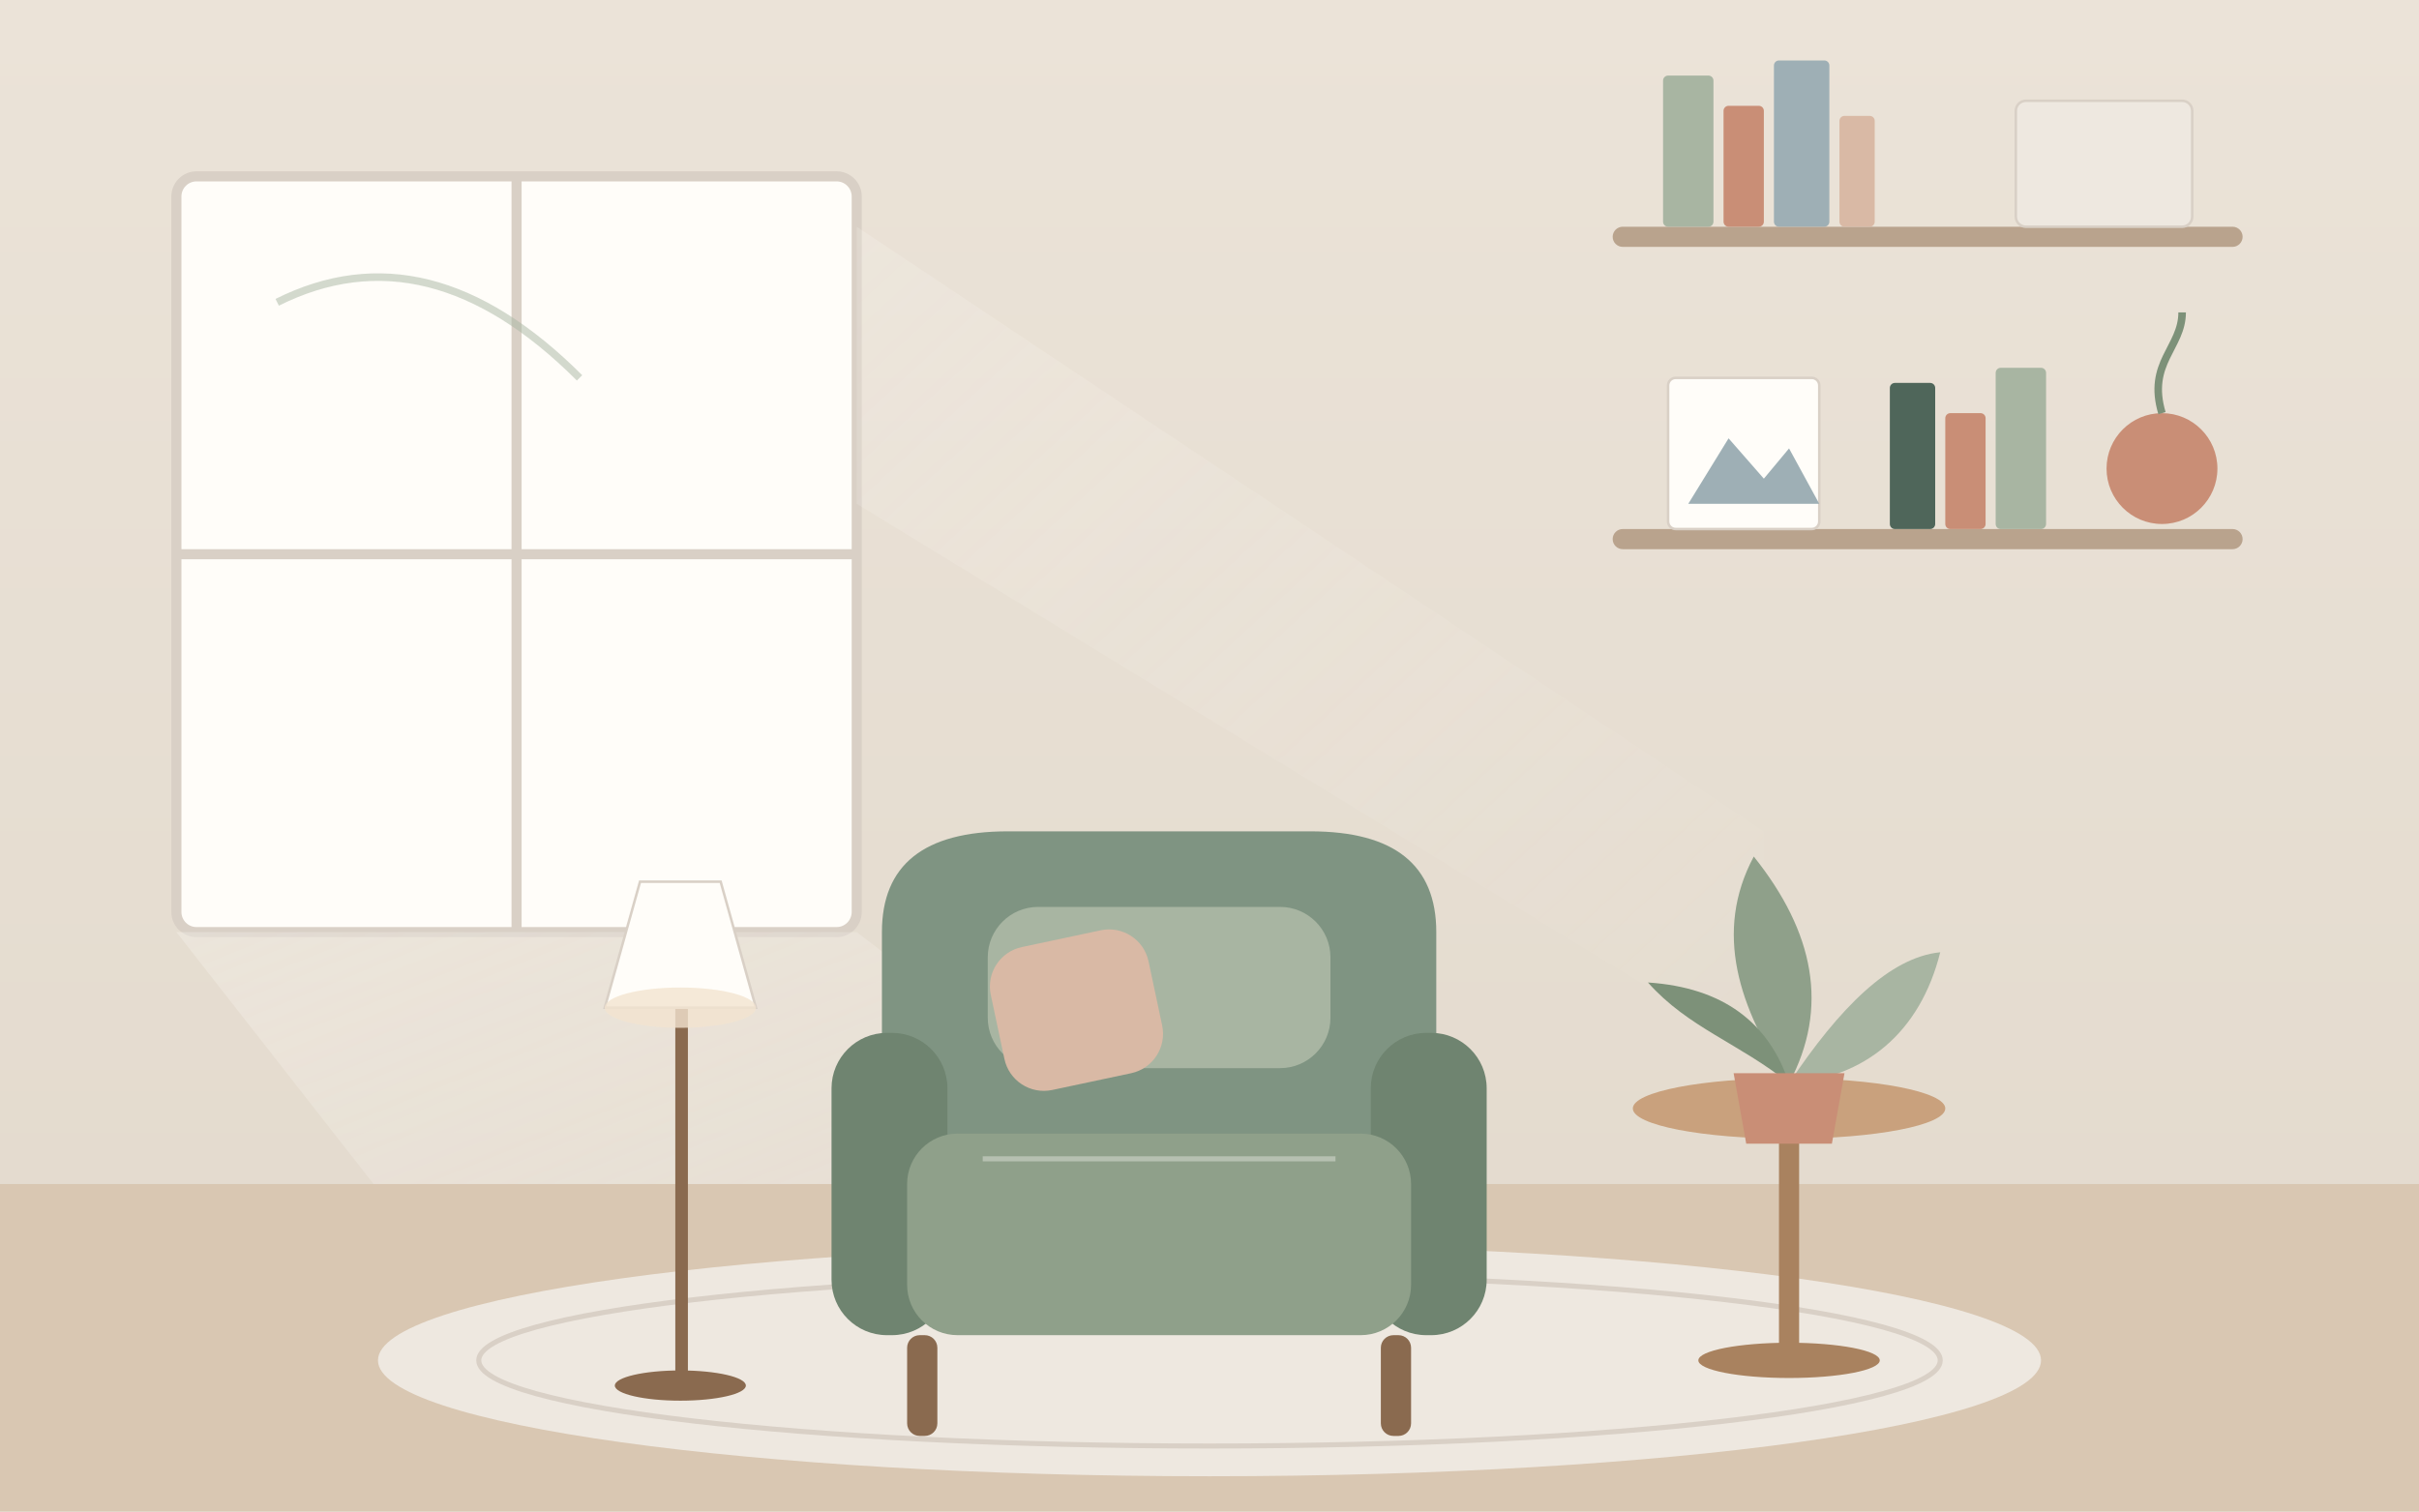
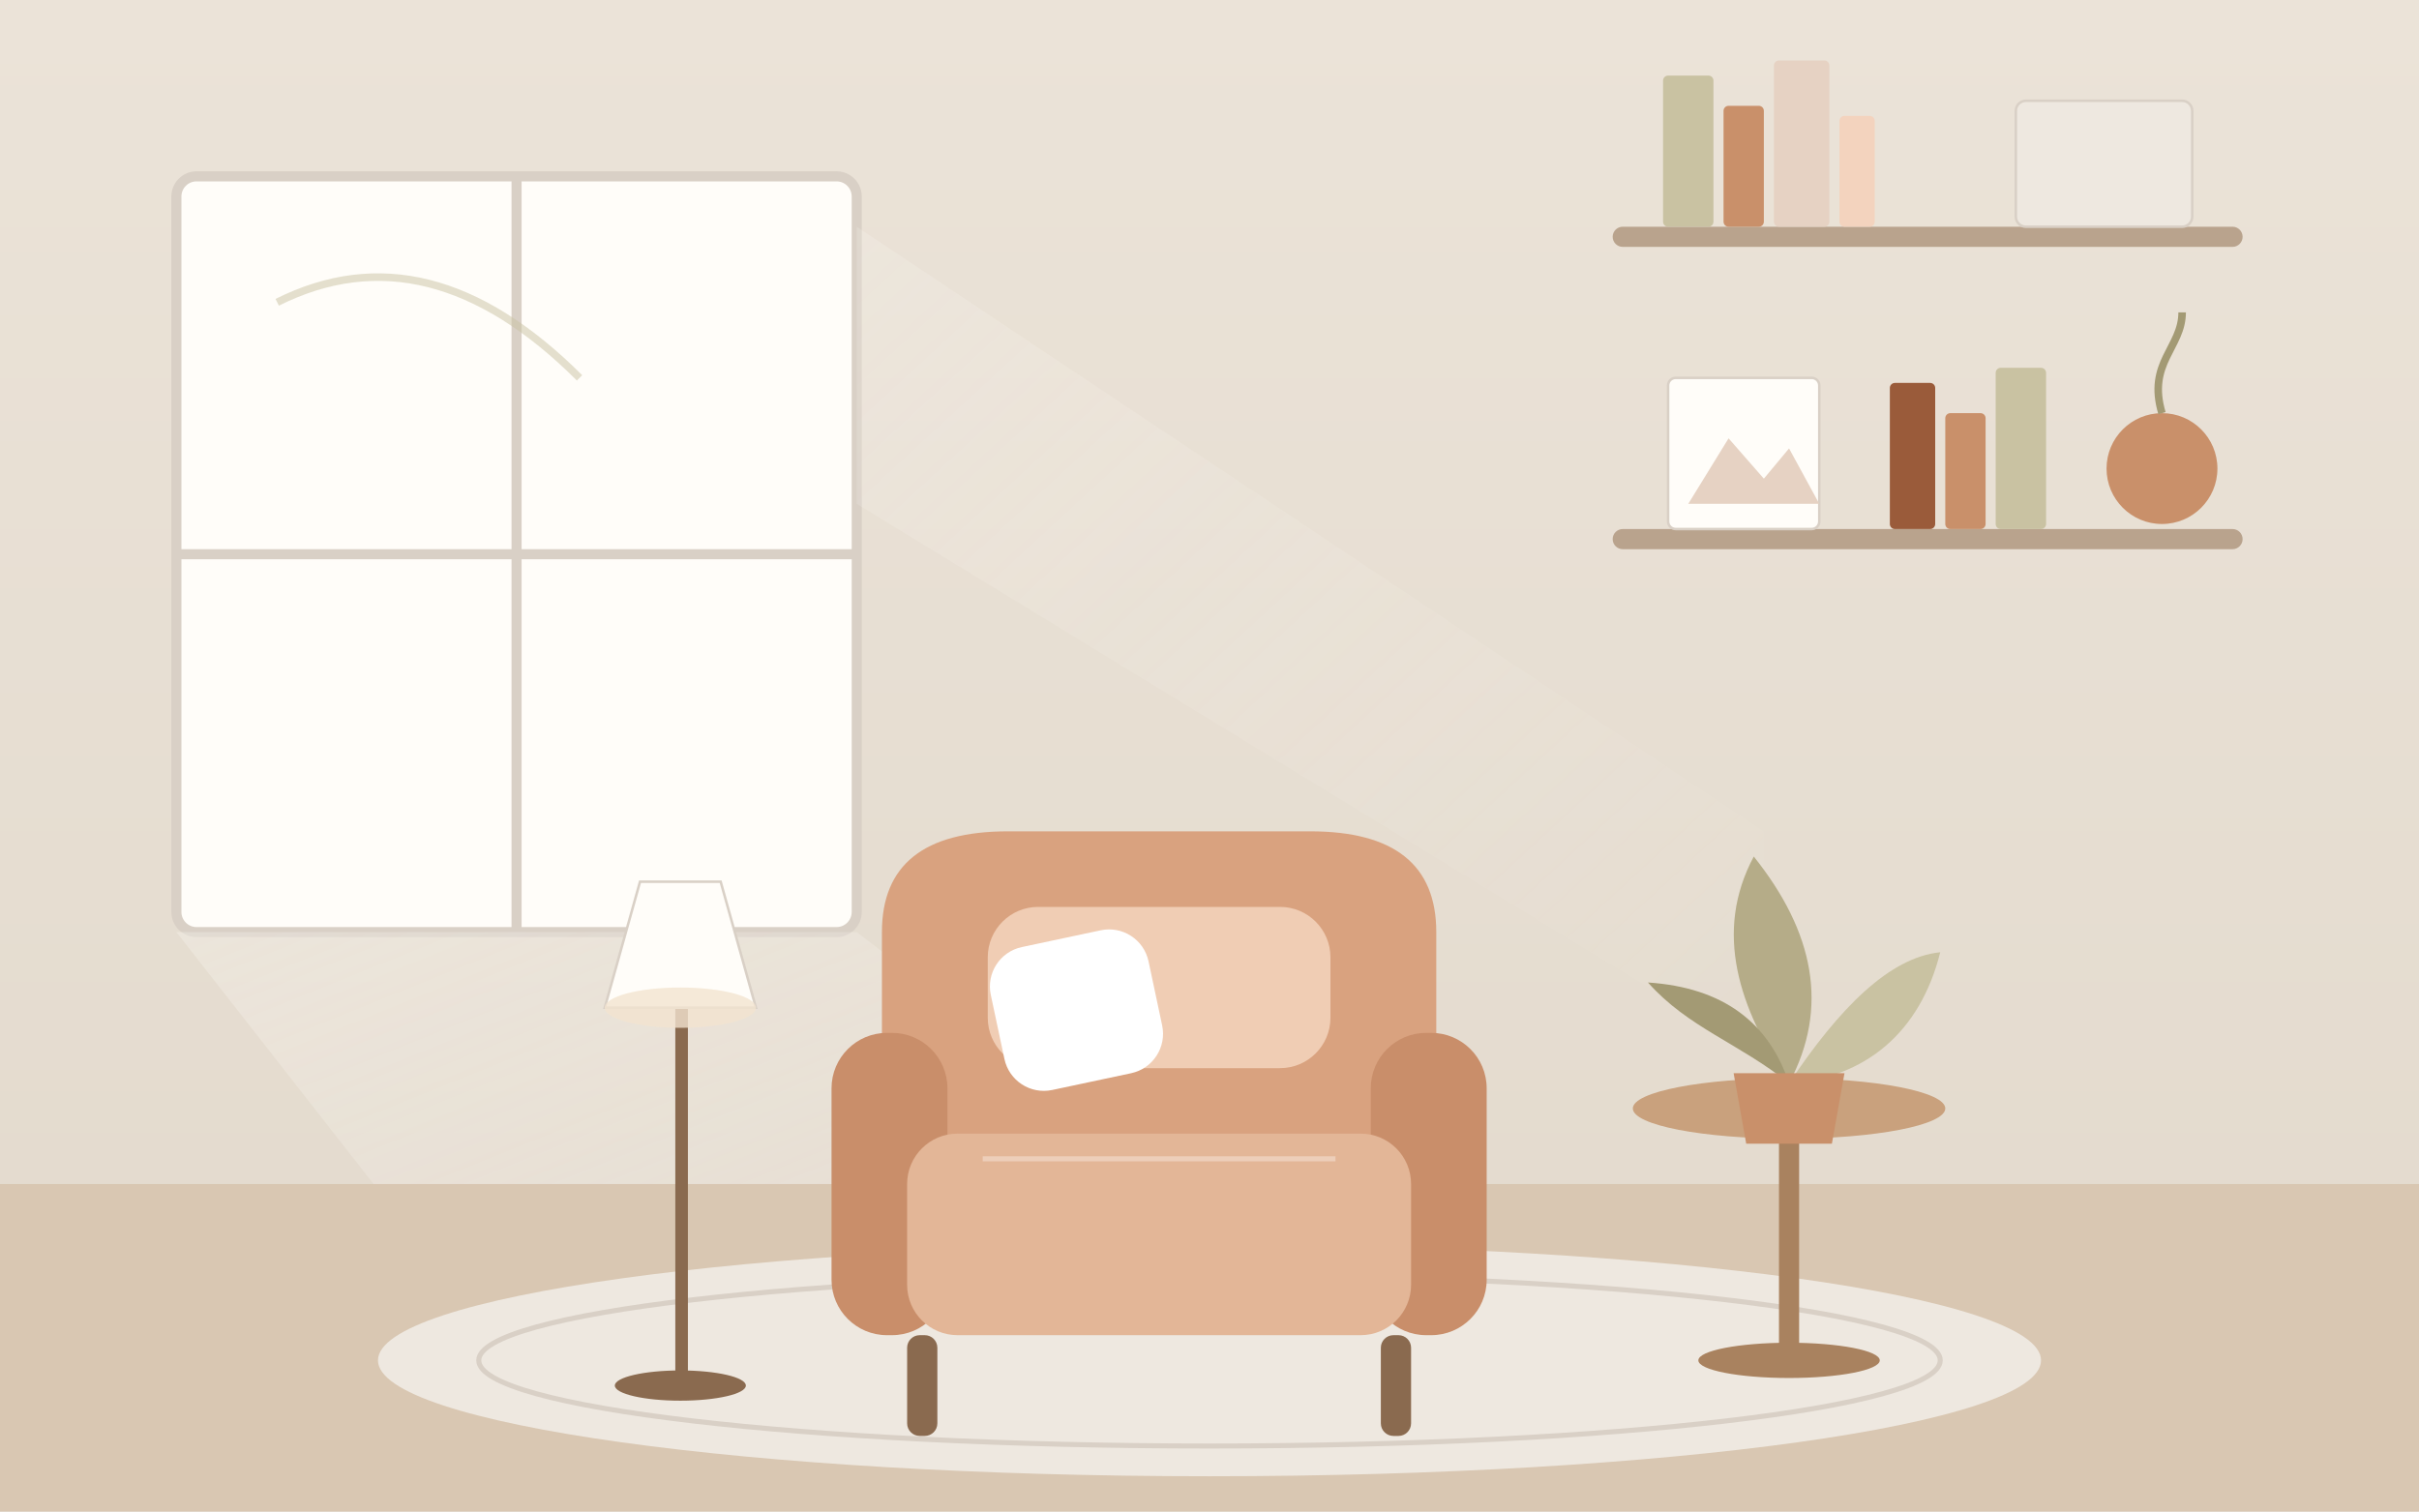
<svg xmlns="http://www.w3.org/2000/svg" viewBox="0 0 960 600" role="img" aria-label="Ilustração demonstrativa de um consultório claro com poltrona, planta, estante e janela">
  <defs>
    <linearGradient id="w" x1="0" y1="0" x2="0" y2="1">
      <stop offset="0" stop-color="#EBE3D8" />
      <stop offset="1" stop-color="#E2D9CC" />
    </linearGradient>
    <linearGradient id="l" x1="0" y1="0" x2="1" y2="1">
      <stop offset="0" stop-color="#FFFDF9" stop-opacity=".9" />
      <stop offset="1" stop-color="#FFFDF9" stop-opacity="0" />
    </linearGradient>
  </defs>
  <rect width="960" height="600" fill="url(#w)" />
  <rect x="70" y="70" width="270" height="300" rx="8" fill="#FFFDF9" stroke="#D9D0C6" stroke-width="4" />
  <path d="M205 70v300M70 220h270" stroke="#D9D0C6" stroke-width="4" />
-   <path d="M110 120 C150 100 190 110 230 150" stroke="#A8B5A2" stroke-width="3" fill="none" opacity=".5" />
+   <path d="M110 120 C150 100 190 110 230 150" stroke="#C9C2A2" stroke-width="3" fill="none" opacity=".5" />
  <path d="M70 370 L340 370 L640 600 L250 600Z" fill="url(#l)" opacity=".28" />
  <path d="M340 90 L700 330 L700 420 L340 200Z" fill="url(#l)" opacity=".18" />
  <rect x="640" y="90" width="250" height="8" rx="4" fill="#B9A38D" />
  <rect x="640" y="210" width="250" height="8" rx="4" fill="#B9A38D" />
  <g>
-     <rect x="660" y="30" width="20" height="60" rx="2" fill="#A8B5A2" />
-     <rect x="684" y="42" width="16" height="48" rx="2" fill="#C98E76" />
-     <rect x="704" y="24" width="22" height="66" rx="2" fill="#9EAFB5" />
-     <rect x="730" y="46" width="14" height="44" rx="2" fill="#D9B9A5" />
+     <rect x="660" y="30" width="20" height="60" rx="2" fill="#C9C2A2" />
+     <rect x="684" y="42" width="16" height="48" rx="2" fill="#C9906A" />
+     <rect x="704" y="24" width="22" height="66" rx="2" fill="#E6D2C3" />
+     <rect x="730" y="46" width="14" height="44" rx="2" fill="#F3D3BE" />
    <rect x="800" y="40" width="70" height="50" rx="4" fill="#EEE8E0" stroke="#D9D0C6" />
    <rect x="662" y="150" width="60" height="60" rx="3" fill="#FFFDF9" stroke="#D9D0C6" />
-     <path d="M670 200 l16 -26 l14 16 l10 -12 l12 22Z" fill="#9EAFB5" />
-     <rect x="750" y="152" width="18" height="58" rx="2" fill="#4F665A" />
-     <rect x="772" y="164" width="16" height="46" rx="2" fill="#C98E76" />
-     <rect x="792" y="146" width="20" height="64" rx="2" fill="#A8B5A2" />
-     <circle cx="858" cy="186" r="22" fill="#C98E76" />
-     <path d="M858 164c-6-20 8-26 8-40" stroke="#7D9179" stroke-width="3" fill="none" />
+     <path d="M670 200 l16 -26 l14 16 l10 -12 l12 22Z" fill="#E6D2C3" />
+     <rect x="750" y="152" width="18" height="58" rx="2" fill="#9A5B3A" />
+     <rect x="772" y="164" width="16" height="46" rx="2" fill="#C9906A" />
+     <rect x="792" y="146" width="20" height="64" rx="2" fill="#C9C2A2" />
+     <circle cx="858" cy="186" r="22" fill="#C9906A" />
+     <path d="M858 164c-6-20 8-26 8-40" stroke="#A39A74" stroke-width="3" fill="none" />
  </g>
  <rect y="470" width="960" height="130" fill="#D9C7B2" />
  <ellipse cx="480" cy="540" rx="330" ry="46" fill="#EEE8E0" />
  <ellipse cx="480" cy="540" rx="290" ry="34" fill="none" stroke="#D9D0C6" stroke-width="2" />
  <g transform="translate(330 330)">
-     <path d="M20 40 Q20 0 70 0 H190 Q240 0 240 40 V150 H20Z" fill="#7F9482" />
-     <rect x="0" y="80" width="46" height="120" rx="22" fill="#6F8470" />
-     <rect x="214" y="80" width="46" height="120" rx="22" fill="#6F8470" />
-     <rect x="30" y="120" width="200" height="80" rx="20" fill="#8FA08A" />
-     <rect x="62" y="30" width="136" height="64" rx="20" fill="#A8B5A2" />
+     <path d="M20 40 Q20 0 70 0 H190 Q240 0 240 40 V150 H20Z" fill="#D9A27F" />
+     <rect x="0" y="80" width="46" height="120" rx="22" fill="#C98E6A" />
+     <rect x="214" y="80" width="46" height="120" rx="22" fill="#C98E6A" />
+     <rect x="30" y="120" width="200" height="80" rx="20" fill="#E3B697" />
+     <rect x="62" y="30" width="136" height="64" rx="20" fill="#F0CDB4" />
    <rect x="30" y="200" width="12" height="40" rx="5" fill="#8A6A4F" />
    <rect x="218" y="200" width="12" height="40" rx="5" fill="#8A6A4F" />
    <path d="M60 130 h140" stroke="#FFFDF9" stroke-width="2" opacity=".35" />
  </g>
-   <rect x="395" y="372" width="64" height="58" rx="16" fill="#D9B9A5" transform="rotate(-12 427 400)" />
+   <rect x="395" y="372" width="64" height="58" rx="16" fill="#FFFFFF" transform="rotate(-12 427 400)" />
  <g transform="translate(650 400)">
    <ellipse cx="60" cy="40" rx="62" ry="12" fill="#C9A17D" />
    <rect x="56" y="40" width="8" height="100" fill="#A9825F" />
    <ellipse cx="60" cy="140" rx="36" ry="7" fill="#A9825F" />
-     <path d="M60 30 C40 0 30 -30 46 -60 C70 -30 76 0 60 30Z" fill="#8FA08A" />
-     <path d="M60 30 C80 0 100 -20 120 -22 C112 10 90 28 60 30Z" fill="#A8B5A2" />
-     <path d="M60 30 C40 14 20 8 4 -10 C34 -8 52 6 60 30Z" fill="#7D9179" />
-     <path d="M38 26h44l-5 28H43z" fill="#C98E76" />
+     <path d="M60 30 C40 0 30 -30 46 -60 C70 -30 76 0 60 30Z" fill="#B5AC88" />
+     <path d="M60 30 C80 0 100 -20 120 -22 C112 10 90 28 60 30Z" fill="#C9C2A2" />
+     <path d="M60 30 C40 14 20 8 4 -10 C34 -8 52 6 60 30Z" fill="#A39A74" />
+     <path d="M38 26h44l-5 28H43z" fill="#C9906A" />
  </g>
  <g transform="translate(220 360)">
    <rect x="48" y="40" width="5" height="150" fill="#8A6A4F" />
    <ellipse cx="50" cy="190" rx="26" ry="6" fill="#8A6A4F" />
    <path d="M20 40 L80 40 L66 -10 L34 -10Z" fill="#FFFDF9" stroke="#D9D0C6" />
    <ellipse cx="50" cy="40" rx="30" ry="8" fill="#F3E4CF" opacity=".8" />
  </g>
</svg>
